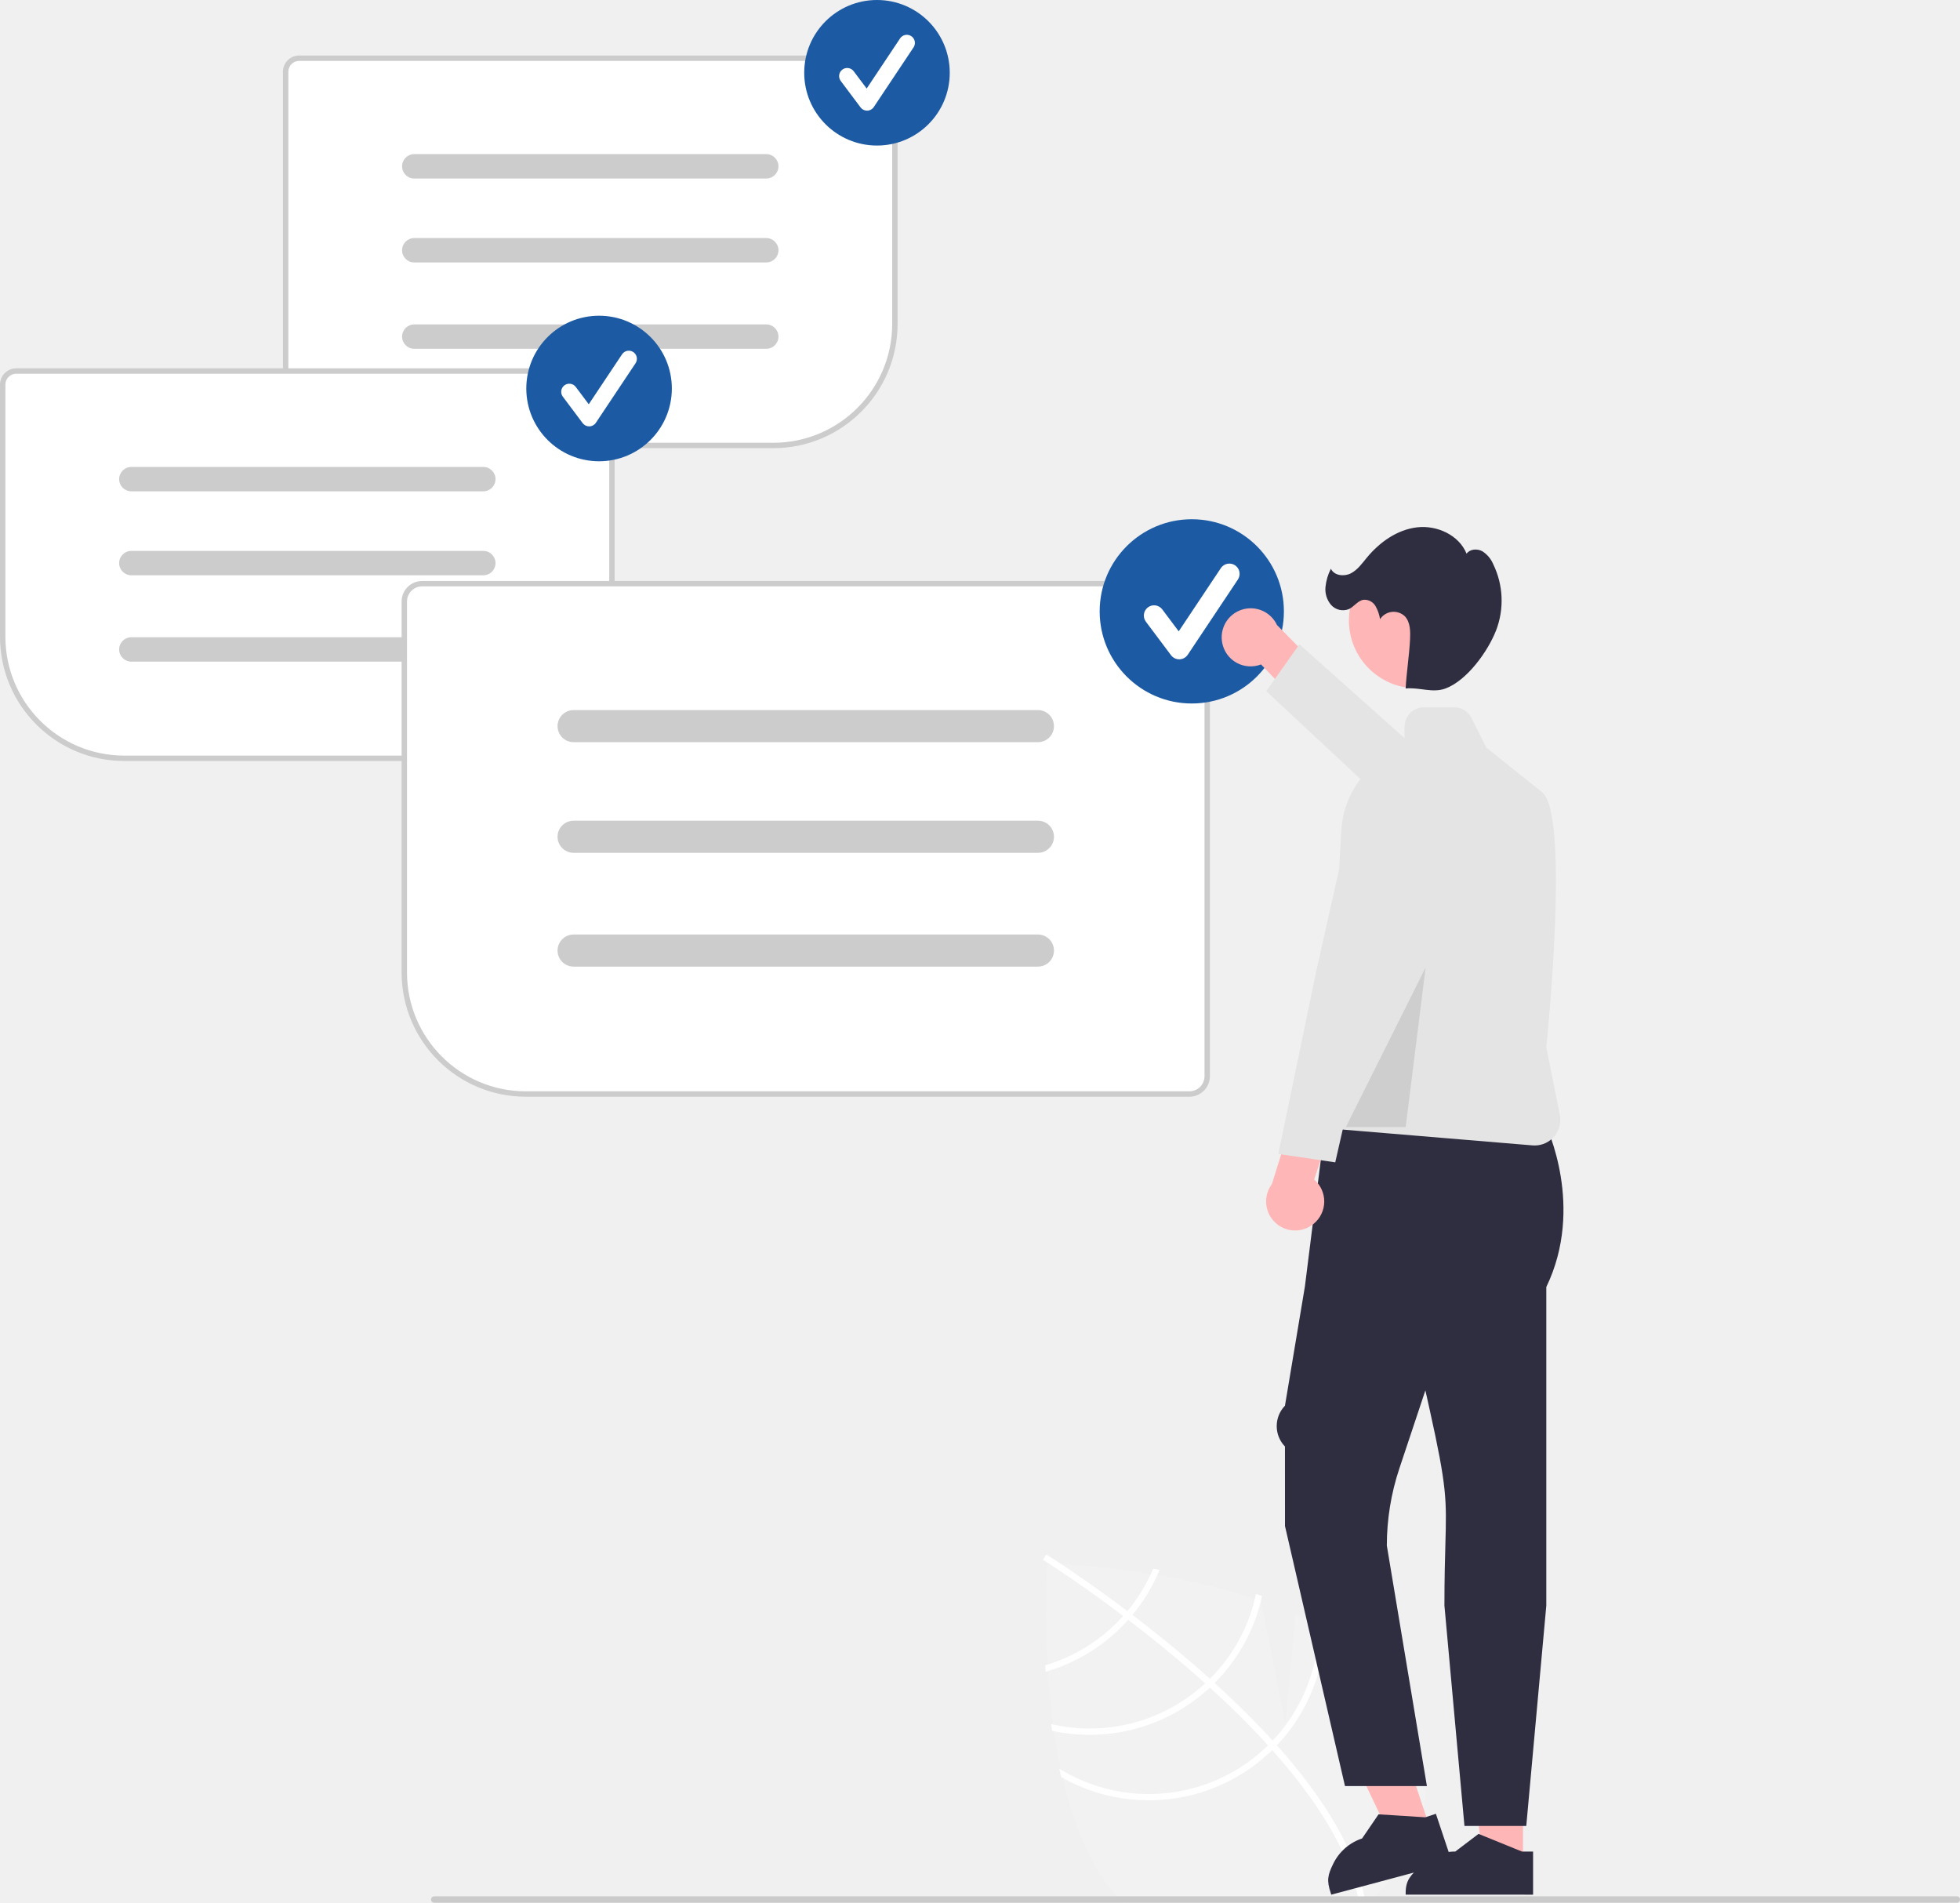
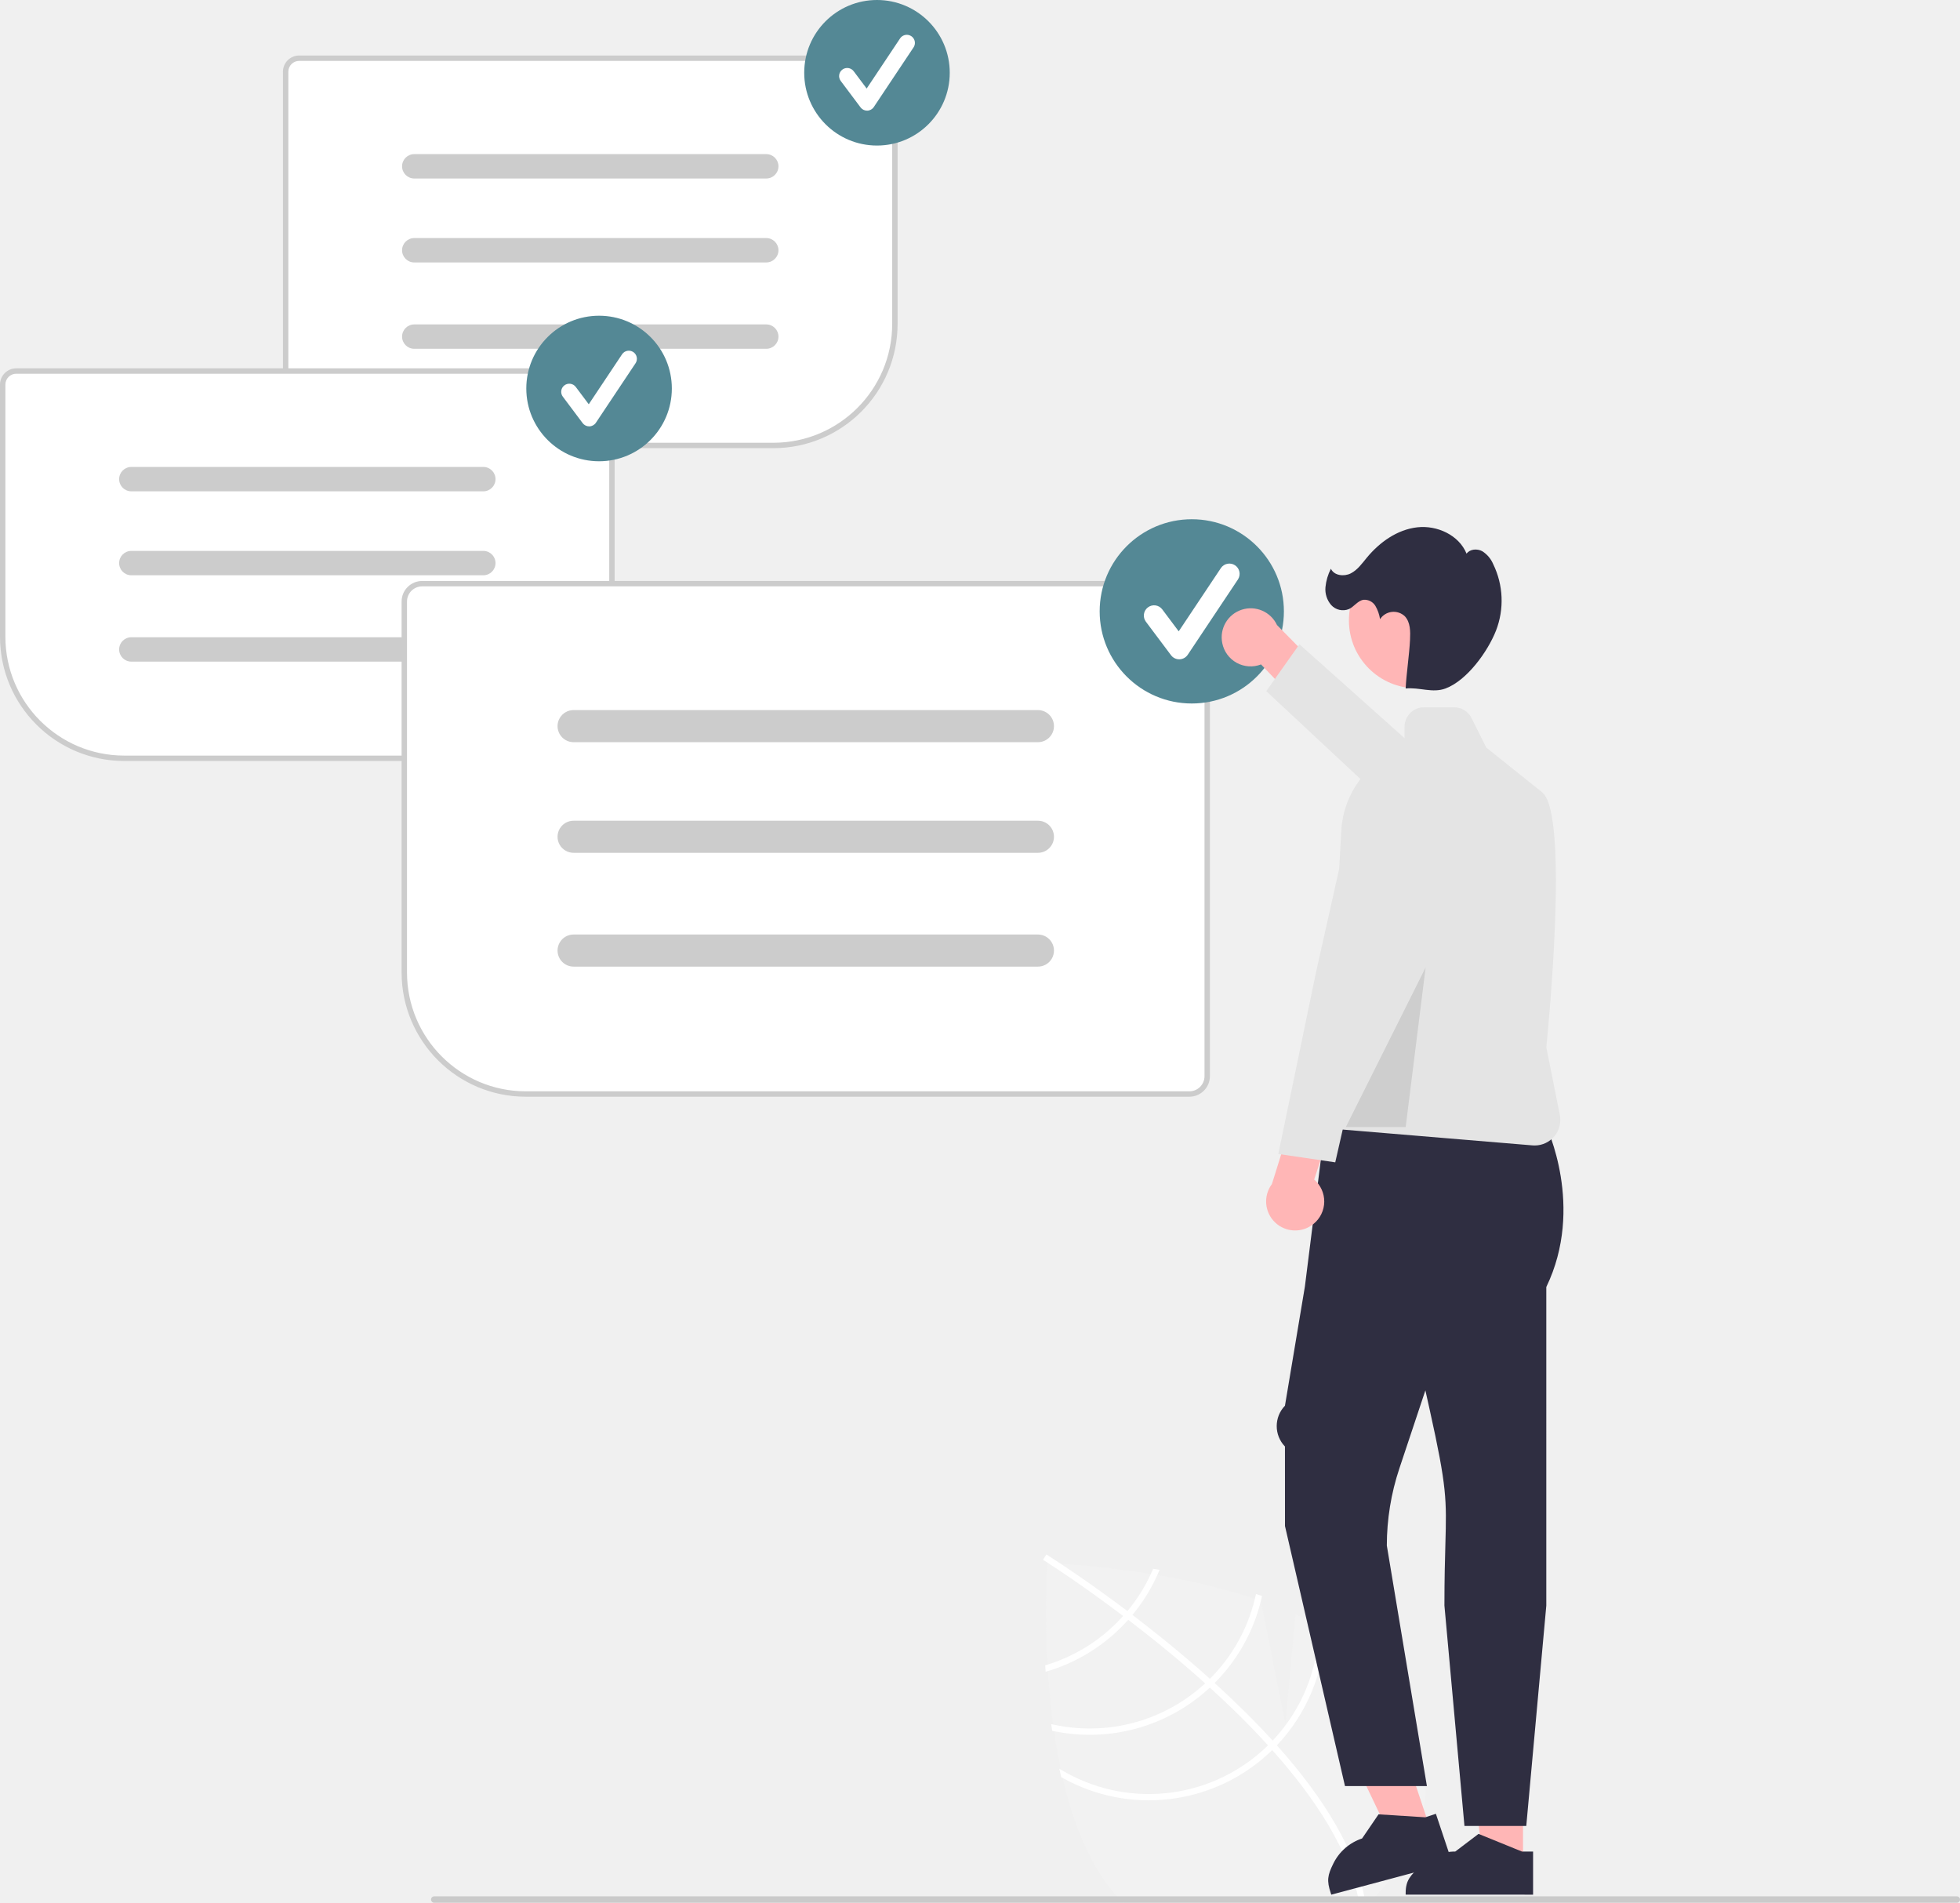
<svg xmlns="http://www.w3.org/2000/svg" id="b2385a1c-fc0e-4751-8962-4bb7a3b80a9d" data-name="Layer 1" width="726.423" height="705.12" viewBox="0 0 726.423 705.12">
  <path d="M745.618,799.922c-.76.8-1.55,1.59-2.35,2.38H652.047c-.75-.77-1.49-1.56-2.23-2.38-.03-.03-.06-.07-.09-.1-9.91-10.98-16.15-26.94-20.04-43.77-.25-1.02-.47-2.05-.69-3.09-1.02-4.73-1.85-9.51-2.53-14.25-.12-.82-.24-1.64-.34-2.46-.92-6.81-1.54-13.51-1.94-19.8-.05-.81-.1-1.6-.15-2.39a324.829,324.829,0,0,1-.02-37.6s.12,0,.35.01c.67.03,2.28.1,4.65.24,6.53.4,18.85,1.4,33.34,3.76.79.13,1.59.27,2.39.41a252.149,252.149,0,0,1,36.17,8.76c.74.25,1.47.5,2.21.75l.01.05,9.07,45.51,3.76-40.51c2.99,1.35,5.9,2.79,8.69,4.33.78.43,1.54.86,2.29,1.3a72.111,72.111,0,0,1,17.17,13.54C773.868,747.582,767.497,777.052,745.618,799.922Z" transform="translate(-235.8247 -97.18208)" fill="#f2f2f2" />
  <path d="M707.497,742.215l1.581,1.752c18.279,20.458,29.188,39.448,32.549,56.719.053.251.09.501.144.752l-1.169.222-1.127.199c-3.43-18.83-16.201-38.296-32.14-56.144-.508-.58-1.024-1.169-1.557-1.742-6.814-7.496-14.14-14.687-21.548-21.411-.569-.525-1.154-1.052-1.739-1.578-9.824-8.825-19.707-16.808-28.521-23.538-.621-.478-1.25-.949-1.872-1.411-14.965-11.329-26.577-18.839-29.165-20.485-.312-.206-.489-.315-.529-.341l.613-.978.001-.017.621-.986c.04.027.634.388,1.706,1.088,4.028,2.597,14.856,9.744,28.326,19.905.605.461,1.235.932,1.855,1.41,7.158,5.454,14.988,11.703,22.894,18.543q2.983,2.572,5.818,5.137c.594.518,1.179,1.045,1.748,1.57Q698,731.781,707.497,742.215Z" transform="translate(-235.8247 -97.18208)" fill="#fff" />
  <path d="M663.218,678.532c-.27.65-.56,1.3-.86,1.94a62.382,62.382,0,0,1-8.69,13.75c-.51.6-1.03,1.21-1.57,1.81q-2.19,2.415-4.66,4.67a62.595,62.595,0,0,1-23.4,13.36c-.28.09-.55.18-.83.26.05.79.1,1.57.15,2.38.28-.08.55-.16.83-.25a64.849,64.849,0,0,0,24.81-14.02,66.938,66.938,0,0,0,4.97-4.99c.54-.59,1.06-1.2,1.56-1.81a64.419,64.419,0,0,0,9.22-14.75c.28-.64.56-1.28.83-1.93C664.778,678.812,663.988,678.672,663.218,678.532Z" transform="translate(-235.8247 -97.18208)" fill="#fff" />
  <path d="M701.328,687.872c-.12.59-.26,1.18-.41,1.77a62.564,62.564,0,0,1-16.68,29.67c-.57.57-1.15,1.13-1.75,1.67-.17.17-.36.35-.54.51a63.024,63.024,0,0,1-55.82,14.76c-.23-.04-.47-.1-.7-.15.12.82.23,1.65.36,2.47.23.05.45.1.68.14a65.359,65.359,0,0,0,57.04-15.49c.24-.22.49-.43.72-.66.6-.56,1.18-1.12,1.76-1.68a65.028,65.028,0,0,0,17.15-30.44q.225-.9.42-1.8C702.817,688.382,702.078,688.122,701.328,687.872Z" transform="translate(-235.8247 -97.18208)" fill="#fff" />
  <path d="M724.658,698.082c.01.56.01,1.13,0,1.69a62.703,62.703,0,0,1-17.16,42.44c-.56.6-1.14,1.18-1.72,1.76-.63.61-1.26,1.22-1.91,1.8a63.162,63.162,0,0,1-74.87,7.19,6.713,6.713,0,0,1-.58-.34c.24,1.06.48,2.1.74,3.14.18.1.35.2.53.29a65.505,65.505,0,0,0,75.74-8.54c.65-.59,1.3-1.18,1.91-1.8.6-.57,1.17-1.15,1.74-1.75a65.251,65.251,0,0,0,17.87-42.89q.03-.81.03-1.62C726.218,698.982,725.437,698.532,724.658,698.082Z" transform="translate(-235.8247 -97.18208)" fill="#fff" />
  <path d="M522.492,262.76H346.707a5.524,5.524,0,0,1-5.518-5.518V123.768a5.524,5.524,0,0,1,5.518-5.518H562.475a5.524,5.524,0,0,1,5.518,5.518v93.493A45.551,45.551,0,0,1,522.492,262.76Z" transform="translate(-235.8247 -97.18208)" fill="#fff" />
  <path d="M522.492,263.26H346.707a6.025,6.025,0,0,1-6.018-6.018V123.768a6.025,6.025,0,0,1,6.018-6.018H562.475a6.024,6.024,0,0,1,6.018,6.018v93.493A46.052,46.052,0,0,1,522.492,263.26ZM346.707,119.75a4.023,4.023,0,0,0-4.018,4.018v133.475a4.022,4.022,0,0,0,4.018,4.018H522.492a44.05,44.05,0,0,0,44-44V123.768a4.023,4.023,0,0,0-4.018-4.018Z" transform="translate(-235.8247 -97.18208)" fill="#ccc" />
  <path d="M519.823,163.327H389.358a4.516,4.516,0,0,1,0-9.032H519.823a4.516,4.516,0,0,1,0,9.032Z" transform="translate(-235.8247 -97.18208)" fill="#ccc" />
  <path d="M519.823,194.437H389.358a4.516,4.516,0,0,1,0-9.032H519.823a4.516,4.516,0,1,1,0,9.032Z" transform="translate(-235.8247 -97.18208)" fill="#ccc" />
  <path d="M519.823,226.437H389.358a4.516,4.516,0,0,1,0-9.032H519.823a4.516,4.516,0,1,1,0,9.032Z" transform="translate(-235.8247 -97.18208)" fill="#ccc" />
-   <circle cx="325.03" cy="26.968" r="26.969" fill="#1C5AA3" />
+   <circle cx="325.03" cy="26.968" r="26.969" fill="#548895" />
  <path d="M557.176,138.186a2.999,2.999,0,0,1-2.4-1.2l-7.357-9.81a3,3,0,1,1,4.8-3.6l4.813,6.417,12.363-18.544a3,3,0,1,1,4.992,3.328L559.672,136.851a3.001,3.001,0,0,1-2.413,1.335C557.231,138.186,557.203,138.186,557.176,138.186Z" transform="translate(-235.8247 -97.18208)" fill="#fff" />
  <path d="M457.61,378.689H281.825a45.551,45.551,0,0,1-45.5-45.5V239.696a5.525,5.525,0,0,1,5.518-5.518H457.61a5.525,5.525,0,0,1,5.518,5.518v133.475A5.525,5.525,0,0,1,457.61,378.689Z" transform="translate(-235.8247 -97.18208)" fill="#fff" />
  <path d="M457.61,379.189H281.825a46.052,46.052,0,0,1-46-46V239.696a6.025,6.025,0,0,1,6.018-6.018H457.61a6.025,6.025,0,0,1,6.018,6.018v133.475A6.025,6.025,0,0,1,457.61,379.189ZM241.843,235.678a4.023,4.023,0,0,0-4.018,4.018v93.493a44.05,44.05,0,0,0,44,44H457.61a4.023,4.023,0,0,0,4.018-4.018V239.696a4.023,4.023,0,0,0-4.018-4.018Z" transform="translate(-235.8247 -97.18208)" fill="#ccc" />
  <path d="M414.959,279.255H284.494a4.516,4.516,0,1,1,0-9.032H414.959a4.516,4.516,0,1,1,0,9.032Z" transform="translate(-235.8247 -97.18208)" fill="#ccc" />
  <path d="M414.959,310.366H284.494a4.516,4.516,0,0,1,0-9.032H414.959a4.516,4.516,0,1,1,0,9.032Z" transform="translate(-235.8247 -97.18208)" fill="#ccc" />
  <path d="M414.959,342.366H284.494a4.516,4.516,0,0,1,0-9.032H414.959a4.516,4.516,0,1,1,0,9.032Z" transform="translate(-235.8247 -97.18208)" fill="#ccc" />
-   <circle cx="222.03" cy="143.969" r="26.969" fill="#1C5AA3" />
+   <circle cx="222.03" cy="143.969" r="26.969" fill="#548895" />
  <path d="M454.176,255.186a2.999,2.999,0,0,1-2.4-1.2l-7.357-9.81a3,3,0,1,1,4.8-3.6l4.813,6.417,12.363-18.544a3,3,0,0,1,4.992,3.328L456.672,253.851a3.001,3.001,0,0,1-2.413,1.335C454.231,255.186,454.203,255.186,454.176,255.186Z" transform="translate(-235.8247 -97.18208)" fill="#fff" />
  <path d="M676.635,503.103H430.671a45.551,45.551,0,0,1-45.5-45.5V320.089a7.121,7.121,0,0,1,7.113-7.113H676.635a7.121,7.121,0,0,1,7.112,7.113V495.989A7.121,7.121,0,0,1,676.635,503.103Z" transform="translate(-235.8247 -97.18208)" fill="#fff" />
  <path d="M676.635,503.603H430.671a46.052,46.052,0,0,1-46-46V320.089a7.621,7.621,0,0,1,7.613-7.613H676.635a7.621,7.621,0,0,1,7.612,7.613V495.989A7.621,7.621,0,0,1,676.635,503.603ZM392.284,314.476a5.619,5.619,0,0,0-5.613,5.613V457.603a44.05,44.05,0,0,0,44,44H676.635a5.619,5.619,0,0,0,5.612-5.613V320.089a5.619,5.619,0,0,0-5.612-5.613Z" transform="translate(-235.8247 -97.18208)" fill="#ccc" />
  <path d="M620.426,372.222H448.492a5.952,5.952,0,1,1,0-11.903H620.426a5.952,5.952,0,1,1,0,11.903Z" transform="translate(-235.8247 -97.18208)" fill="#ccc" />
  <path d="M620.426,413.221H448.492a5.952,5.952,0,1,1,0-11.903H620.426a5.952,5.952,0,1,1,0,11.903Z" transform="translate(-235.8247 -97.18208)" fill="#ccc" />
  <path d="M620.426,455.393H448.492a5.952,5.952,0,1,1,0-11.903H620.426a5.952,5.952,0,1,1,0,11.903Z" transform="translate(-235.8247 -97.18208)" fill="#ccc" />
-   <circle cx="441.703" cy="226.559" r="34.139" fill="#1C5AA3" />
+   <circle cx="441.703" cy="226.559" r="34.139" fill="#548895" />
  <path d="M672.871,341.509a3.796,3.796,0,0,1-3.038-1.519l-9.314-12.418a3.797,3.797,0,1,1,6.076-4.557l6.093,8.124L688.339,307.664a3.798,3.798,0,0,1,6.319,4.213l-18.627,27.941a3.799,3.799,0,0,1-3.054,1.69C672.941,341.508,672.906,341.509,672.871,341.509Z" transform="translate(-235.8247 -97.18208)" fill="#fff" />
  <polygon points="530.145 677.866 516.256 682.511 491.729 631.148 512.229 624.292 530.145 677.866" fill="#ffb6b6" />
  <path d="M774.015,787.327l-44.785,11.978-.189-.566c-1.557-4.656-1.208-6.641.984-11.034a18.261,18.261,0,0,1,10.618-9.228l.001-0,6.105-8.942,17.339,1.102,3.909-1.307Z" transform="translate(-235.8247 -97.18208)" fill="#2f2e41" />
  <polygon points="564.461 690.925 549.816 690.925 542.848 634.435 564.464 634.436 564.461 690.925" fill="#ffb6b6" />
  <path d="M804.021,799.304l-47.223-.002v-.597c0-4.91,1.912-6.526,5.384-9.997a18.261,18.261,0,0,1,12.996-5.383h.001l8.626-6.544,16.094,6.545,4.122 0Z" transform="translate(-235.8247 -97.18208)" fill="#2f2e41" />
  <path d="M688.824,335.498a10.696,10.696,0,0,0,14.37,7.907l16.908,17.652,13.233-7.658-24.227-24.593a10.754,10.754,0,0,0-20.283,6.692Z" transform="translate(-235.8247 -97.18208)" fill="#ffb6b6" />
  <polygon points="562.421 327.072 570.043 319.186 525.965 278.363 481.602 238.751 469.315 256.113 515.804 299.507 562.421 327.072" fill="#e4e4e4" />
  <path d="M771.163,692.156c0-9.911.196-16.979.354-22.66.461-16.623.585-21.092-5.776-49.719l-1.634-7.352-9.635,28.904a90.541,90.541,0,0,0-4.657,28.596l14.855,89.132H734.307L712.07,662.697l-.01-29.475a10.873,10.873,0,0,1,0-15.112l7.388-44.159,7.478-59.513h81.907s14.455,29.962.09,59.682l-.002,118.073-7.422,81.64H778.586Z" transform="translate(-235.8247 -97.18208)" fill="#2f2e41" />
  <path d="M803.825,521.641l-76.613-6.384-.398-.033,6.114-110.054a34.611,34.611,0,0,1,23.459-30.986v-7.702a7.198,7.198,0,0,1,7.19-7.19h11.194a7.151,7.151,0,0,1,6.431,3.974l5.474,10.947,20.699,16.559c10.223,8.179,1.995,90.176,1.553,94.503l5.006,25.031a9.505,9.505,0,0,1-9.297,11.368Q804.233,521.674,803.825,521.641Z" transform="translate(-235.8247 -97.18208)" fill="#e4e4e4" />
  <path d="M722.692,550.699a10.696,10.696,0,0,0,.202-16.4l7.601-23.231-12.991-8.062-10.274,32.957a10.754,10.754,0,0,0,15.461,14.736Z" transform="translate(-235.8247 -97.18208)" fill="#ffb6b6" />
  <polygon points="513.585 295.588 503.038 292.072 487.804 360.04 473.773 427.634 494.876 430.739 511.241 358.868 513.585 295.588" fill="#e4e4e4" />
  <circle cx="525.103" cy="229.914" r="25.162" fill="#ffb6b6" />
  <path d="M727.072,314.773a18.894,18.894,0,0,1,2.014-6.833c1.176,2.558,4.845,3.002,7.357,1.729,2.512-1.273,4.194-3.691,5.989-5.86,4.736-5.724,11.248-10.367,18.629-11.213,7.381-.846,15.516,2.88,18.305,9.766,1.251-1.738,3.922-1.931,5.81-.921a10.45,10.45,0,0,1,4.076,4.829,30.766,30.766,0,0,1,1.023,24.617c-3.108,7.865-10.783,18.461-18.701,21.429-4.807,1.802-9.663-.504-14.776,0,.268-5.58,1.35-12.464,1.617-18.044.147-3.056.168-6.475-1.919-8.711a6.025,6.025,0,0,0-9.192,1.073,13.842,13.842,0,0,0-1.726-4.921,4.708,4.708,0,0,0-4.42-2.264c-2.135.35-3.453,2.541-5.413,3.459a5.882,5.882,0,0,1-6.537-1.499A8.894,8.894,0,0,1,727.072,314.773Z" transform="translate(-235.8247 -97.18208)" fill="#2f2e41" />
  <polygon points="528.36 358.563 498.809 417.665 520.973 417.665 528.36 358.563" opacity="0.1" />
  <path d="M962.247,801.112a1.186,1.186,0,0,1-1.19,1.19h-564.29a1.19,1.19,0,0,1,0-2.38h564.29A1.186,1.186,0,0,1,962.247,801.112Z" transform="translate(-235.8247 -97.18208)" fill="#cacaca" />
</svg>
